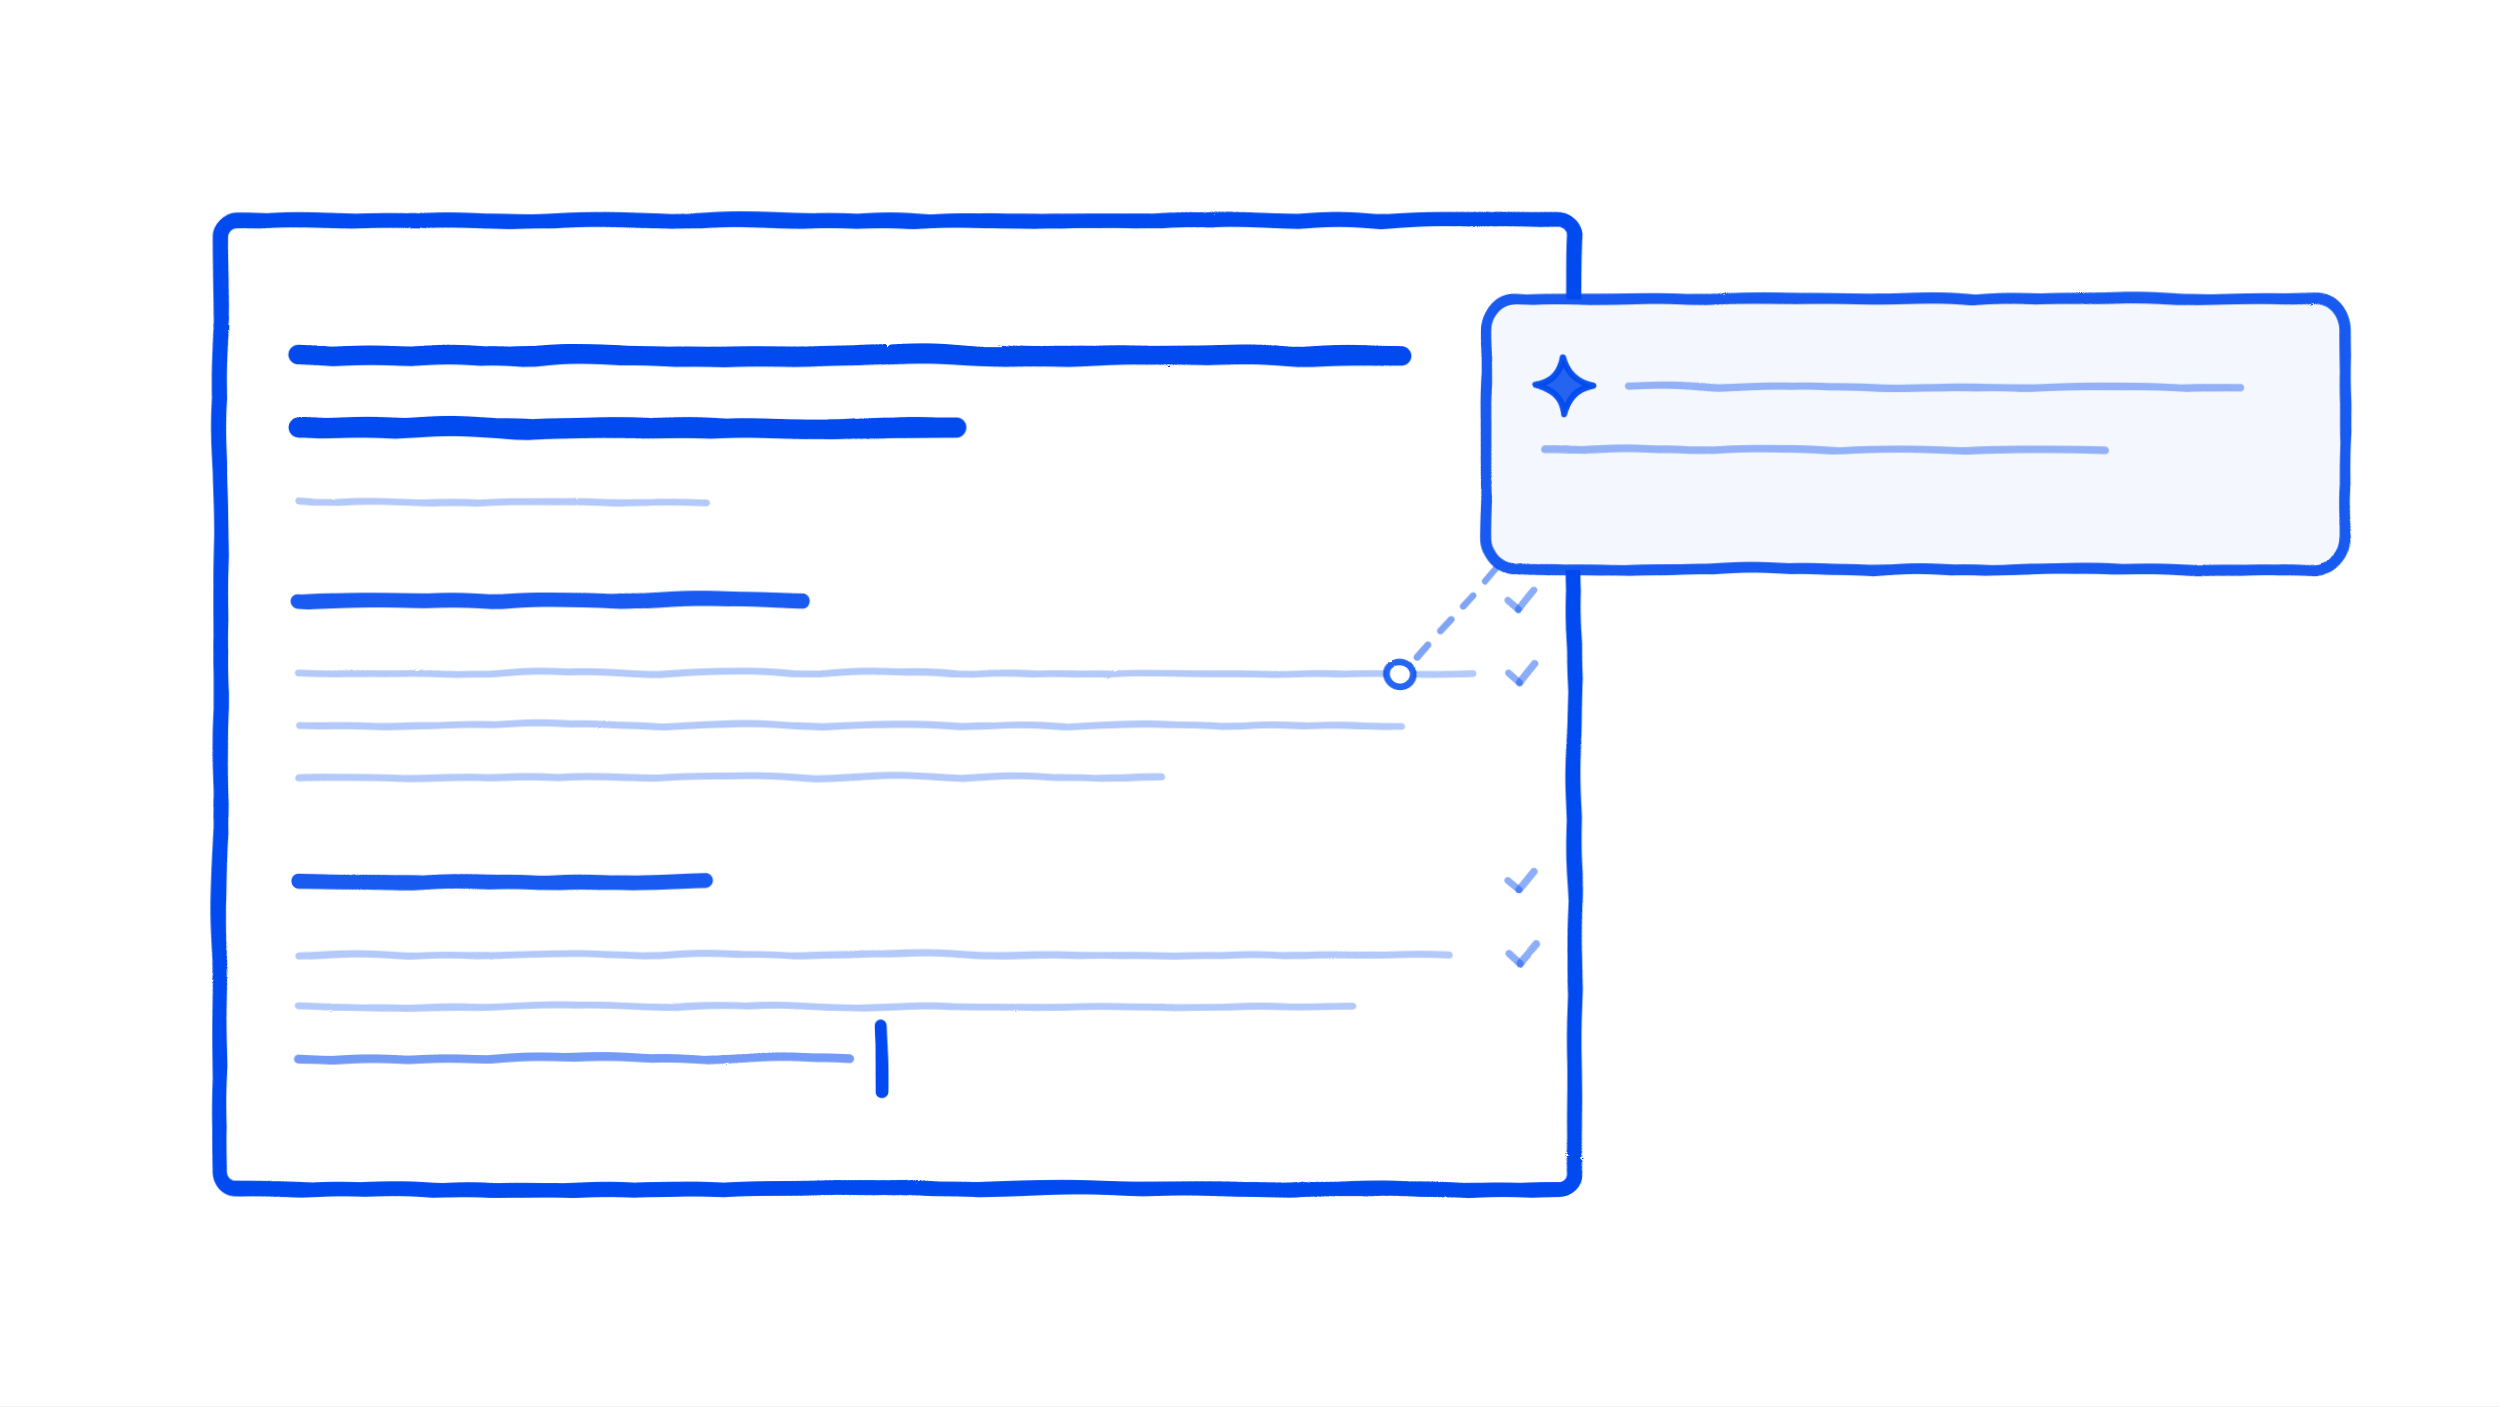
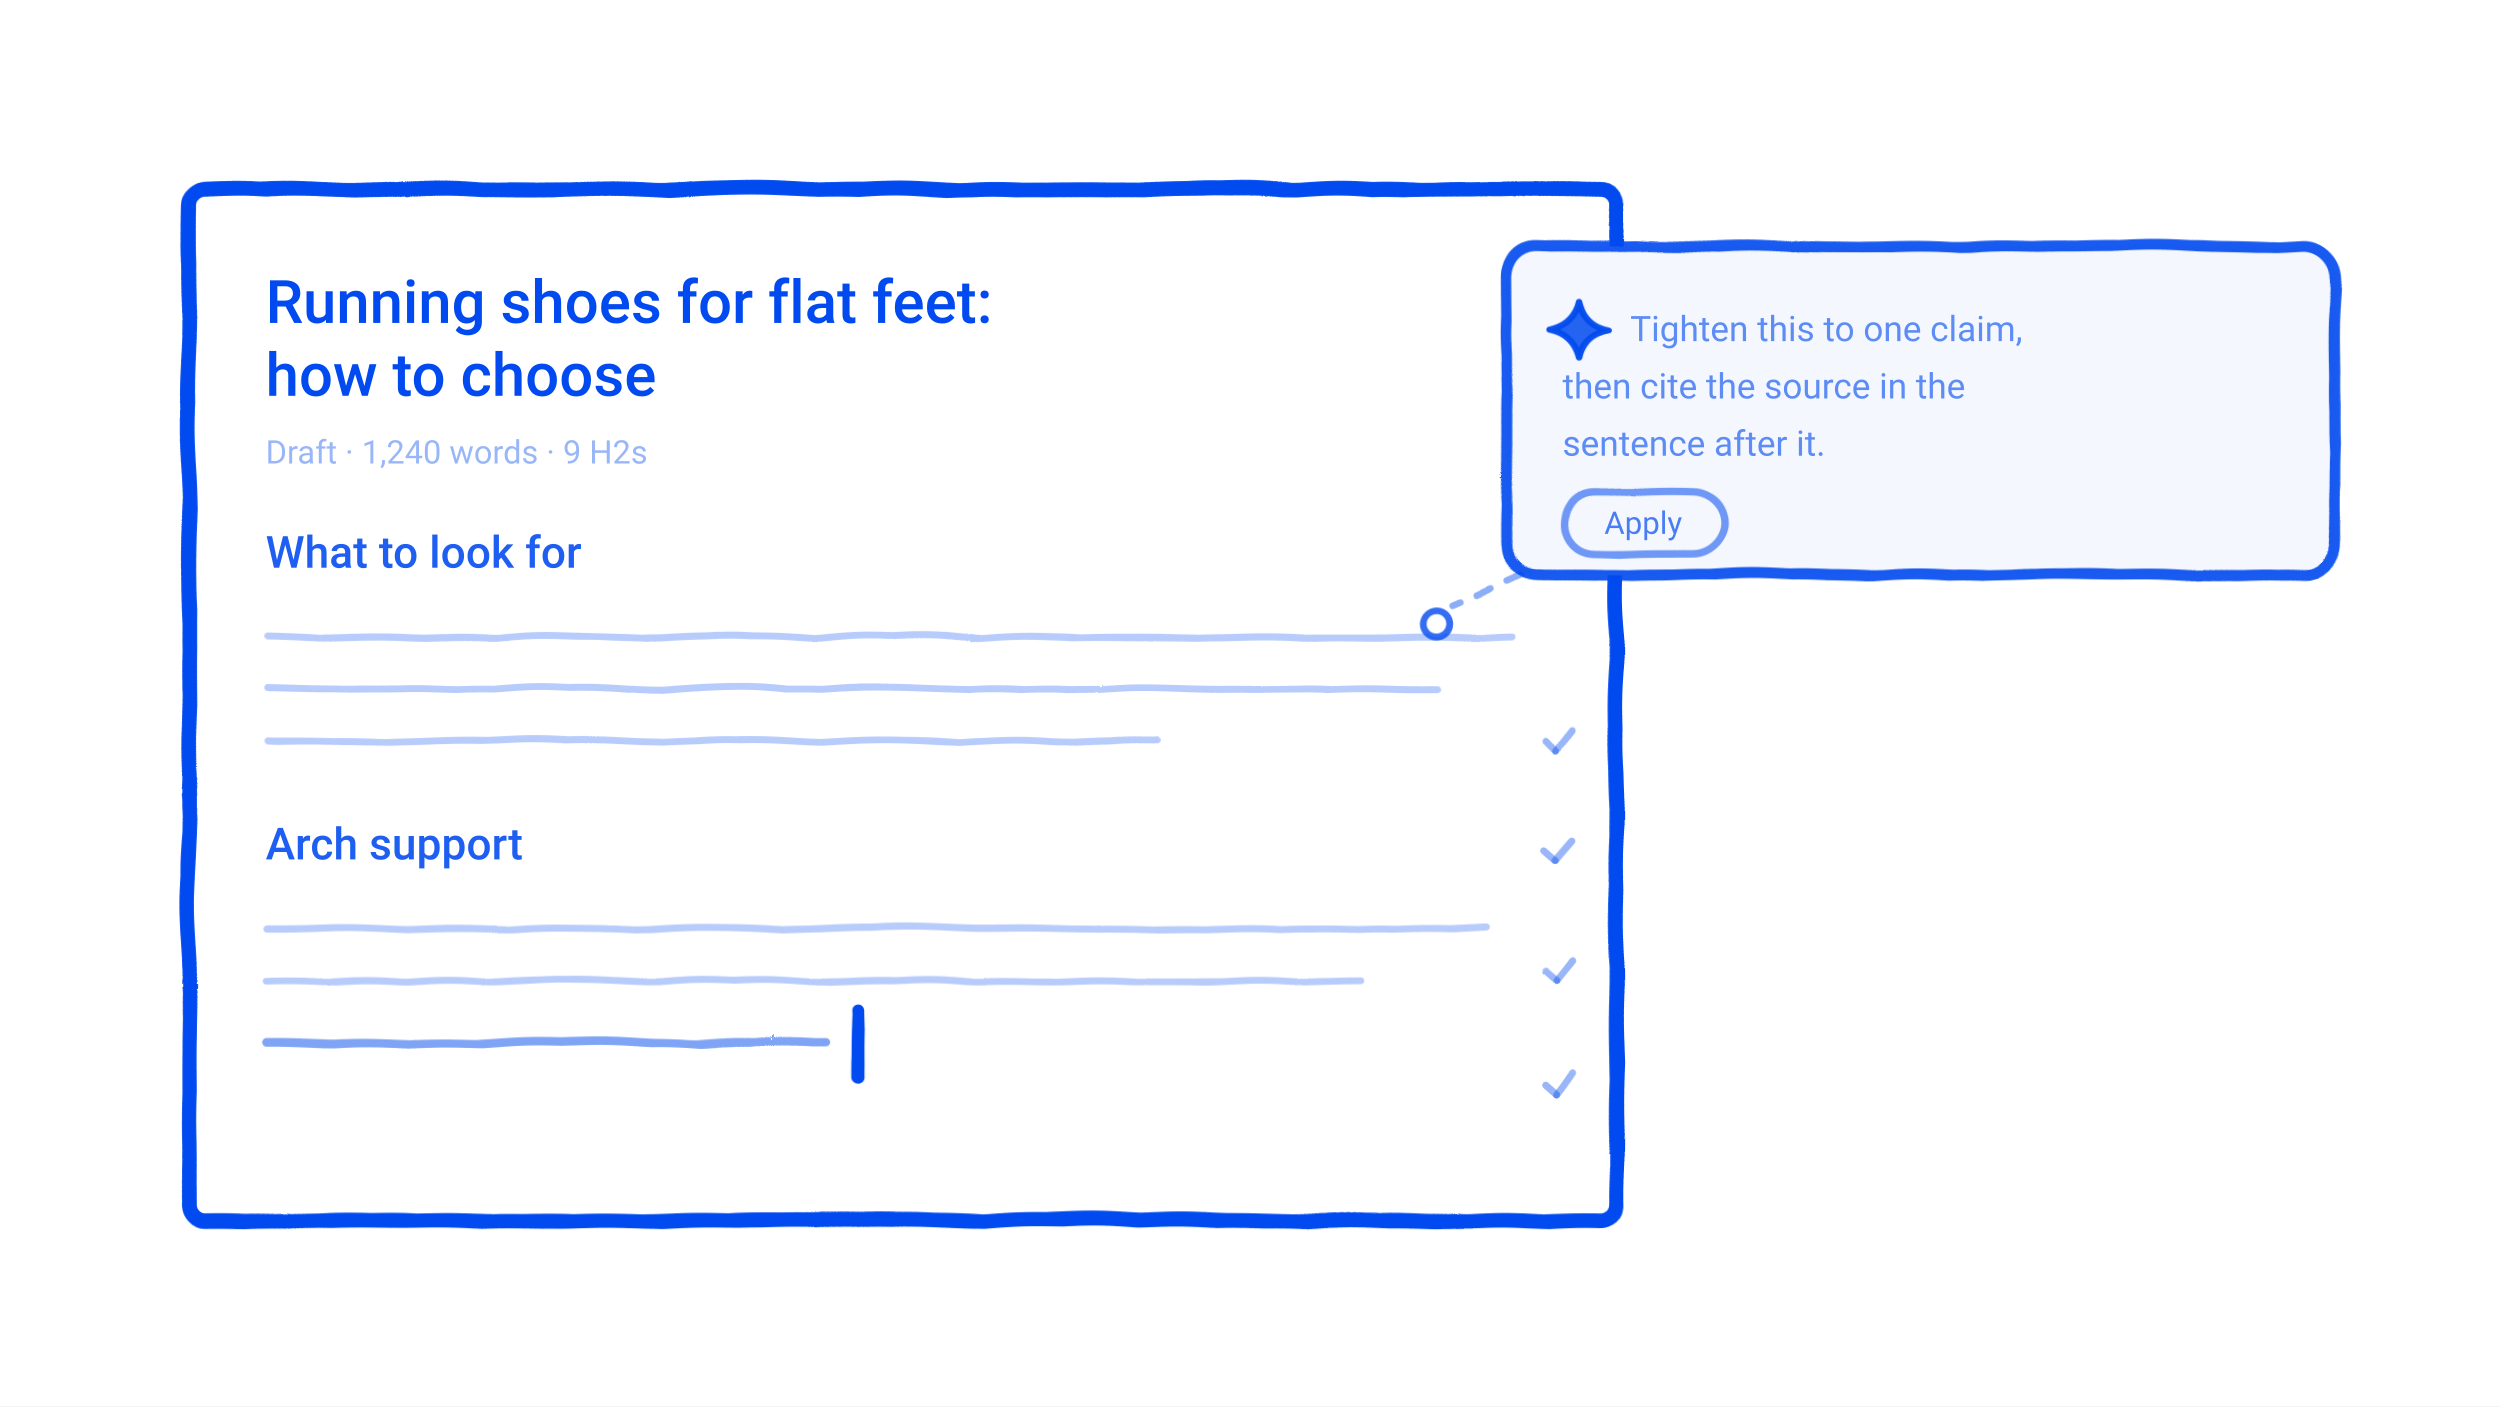
<svg xmlns="http://www.w3.org/2000/svg" viewBox="0 0 960 540" width="960" height="540" role="img" stroke-linejoin="round">
  <defs>
    <filter id="rough" x="-20%" y="-20%" width="140%" height="140%">
      <feTurbulence type="turbulence" baseFrequency="0.016" numOctaves="2" seed="7" result="n" />
      <feDisplacementMap in="SourceGraphic" in2="n" scale="2.4" xChannelSelector="R" yChannelSelector="G" />
    </filter>
  </defs>
  <rect width="960" height="540" fill="#FFFFFF" />
  <g filter="url(#rough)">
-     <rect x="84.0" y="84.0" width="520.0" height="372.0" rx="6" fill="none" stroke="#004AEF" stroke-opacity="1.00" stroke-width="5.7" />
-     <path d="M114.0,136.0 L537.2,136.0" fill="none" stroke="#004AEF" stroke-opacity="1.00" stroke-width="7.8" stroke-linecap="round" />
-     <path d="M114.0,164.0 L367.0,164.0" fill="none" stroke="#004AEF" stroke-opacity="1.00" stroke-width="7.8" stroke-linecap="round" />
-     <path d="M114.0,192.0 L270.4,192.0" fill="none" stroke="#004AEF" stroke-opacity="0.30" stroke-width="2.7" stroke-linecap="round" />
-     <path d="M114.0,230.0 L307.2,230.0" fill="none" stroke="#004AEF" stroke-opacity="0.90" stroke-width="5.7" stroke-linecap="round" />
-     <path d="M114.0,258.0 L564.8,258.0" fill="none" stroke="#004AEF" stroke-opacity="0.30" stroke-width="2.7" stroke-linecap="round" />
-     <path d="M114.0,278.0 L537.2,278.0" fill="none" stroke="#004AEF" stroke-opacity="0.30" stroke-width="2.7" stroke-linecap="round" />
-     <path d="M114.0,298.0 L445.2,298.0" fill="none" stroke="#004AEF" stroke-opacity="0.30" stroke-width="2.7" stroke-linecap="round" />
-     <path d="M114.0,338.0 L270.4,338.0" fill="none" stroke="#004AEF" stroke-opacity="0.90" stroke-width="5.7" stroke-linecap="round" />
-     <path d="M114.0,366.0 L555.6,366.0" fill="none" stroke="#004AEF" stroke-opacity="0.30" stroke-width="2.7" stroke-linecap="round" />
-     <path d="M114.0,386.0 L518.8,386.0" fill="none" stroke="#004AEF" stroke-opacity="0.30" stroke-width="2.7" stroke-linecap="round" />
-     <path d="M114.0,406.0 L325.6,406.0" fill="none" stroke="#004AEF" stroke-opacity="0.55" stroke-width="3.3" stroke-linecap="round" />
-     <path d="M337.6,393.0 L337.6,419.0" fill="none" stroke="#004AEF" stroke-opacity="1.00" stroke-width="4.8" stroke-linecap="round" />
-     <path d="M579.0,230.0 L583.0,233.6" fill="none" stroke="#004AEF" stroke-opacity="0.45" stroke-width="2.7" stroke-linecap="round" />
-     <path d="M583.0,233.6 L589.0,226.1" fill="none" stroke="#004AEF" stroke-opacity="0.45" stroke-width="2.7" stroke-linecap="round" />
-     <path d="M579.0,258.0 L583.0,261.6" fill="none" stroke="#004AEF" stroke-opacity="0.45" stroke-width="2.7" stroke-linecap="round" />
-     <path d="M583.0,261.6 L589.0,254.1" fill="none" stroke="#004AEF" stroke-opacity="0.45" stroke-width="2.7" stroke-linecap="round" />
-     <path d="M579.0,338.0 L583.0,341.6" fill="none" stroke="#004AEF" stroke-opacity="0.45" stroke-width="2.7" stroke-linecap="round" />
-     <path d="M583.0,341.6 L589.0,334.1" fill="none" stroke="#004AEF" stroke-opacity="0.45" stroke-width="2.7" stroke-linecap="round" />
-     <path d="M579.0,366.0 L583.0,369.6" fill="none" stroke="#004AEF" stroke-opacity="0.45" stroke-width="2.7" stroke-linecap="round" />
-     <path d="M583.0,369.6 L589.0,362.1" fill="none" stroke="#004AEF" stroke-opacity="0.45" stroke-width="2.7" stroke-linecap="round" />
-     <circle cx="537.2" cy="258.0" r="5.0" fill="#FFFFFF" stroke="#004AEF" stroke-opacity="0.85" stroke-width="2.55" />
-     <rect x="570.0" y="114.0" width="330" height="104" rx="12" fill="#FFFFFF" />
-     <rect x="570.0" y="114.0" width="330.0" height="104.0" rx="12" fill="#004AEF" fill-opacity="0.045" stroke="#004AEF" stroke-opacity="0.90" stroke-width="4.2" />
-     <path d="M600.0,137.0 Q601.9,146.1 611.0,148.0 Q601.9,149.9 600.0,159.0 Q598.1,149.9 589.0,148.0 Q598.1,146.1 600.0,137.0 Z" fill="#004AEF" fill-opacity="0.85" stroke="#004AEF" stroke-opacity="0.95" stroke-width="2.4" stroke-linejoin="round" />
-     <path d="M624.5,148.0 L860.4,148.0" fill="none" stroke="#004AEF" stroke-opacity="0.40" stroke-width="2.85" stroke-linecap="round" />
-     <path d="M593.1,172.0 L807.6,172.0" fill="none" stroke="#004AEF" stroke-opacity="0.40" stroke-width="2.85" stroke-linecap="round" />
-     <path d="M574.0,218.0 L543.2,252.0" fill="none" stroke="#004AEF" stroke-opacity="0.50" stroke-width="2.55" stroke-linecap="round" stroke-dasharray="6 7" />
+     <rect x="72.0" y="72.0" width="548.0" height="396.0" rx="6" fill="none" stroke="#004AEF" stroke-opacity="1.00" stroke-width="5.7" />
+     <path d="M102.0,244.0 L580.2,244.0" fill="none" stroke="#004AEF" stroke-opacity="0.28" stroke-width="2.7" stroke-linecap="round" />
+     <path d="M102.0,264.0 L551.0,264.0" fill="none" stroke="#004AEF" stroke-opacity="0.28" stroke-width="2.7" stroke-linecap="round" />
+     <path d="M102.0,284.0 L443.6,284.0" fill="none" stroke="#004AEF" stroke-opacity="0.28" stroke-width="2.7" stroke-linecap="round" />
+     <path d="M102.0,356.0 L570.5,356.0" fill="none" stroke="#004AEF" stroke-opacity="0.28" stroke-width="2.7" stroke-linecap="round" />
+     <path d="M102.0,376.0 L521.7,376.0" fill="none" stroke="#004AEF" stroke-opacity="0.28" stroke-width="2.7" stroke-linecap="round" />
+     <path d="M102.0,400.0 L316.7,400.0" fill="none" stroke="#004AEF" stroke-opacity="0.50" stroke-width="3.3" stroke-linecap="round" />
+     <path d="M328.7,387.0 L328.7,413.0" fill="none" stroke="#004AEF" stroke-opacity="1.00" stroke-width="4.8" stroke-linecap="round" />
+     <path d="M592.8,284.0 L597.0,287.7" fill="none" stroke="#004AEF" stroke-opacity="0.40" stroke-width="2.7" stroke-linecap="round" />
+     <path d="M597.0,287.7 L603.2,279.9" fill="none" stroke="#004AEF" stroke-opacity="0.40" stroke-width="2.7" stroke-linecap="round" />
+     <path d="M592.8,326.0 L597.0,329.7" fill="none" stroke="#004AEF" stroke-opacity="0.40" stroke-width="2.7" stroke-linecap="round" />
+     <path d="M597.0,329.7 L603.2,321.9" fill="none" stroke="#004AEF" stroke-opacity="0.40" stroke-width="2.7" stroke-linecap="round" />
+     <path d="M592.8,372.0 L597.0,375.7" fill="none" stroke="#004AEF" stroke-opacity="0.40" stroke-width="2.7" stroke-linecap="round" />
+     <path d="M597.0,375.7 L603.2,367.9" fill="none" stroke="#004AEF" stroke-opacity="0.40" stroke-width="2.7" stroke-linecap="round" />
+     <path d="M592.8,416.0 L597.0,419.7" fill="none" stroke="#004AEF" stroke-opacity="0.40" stroke-width="2.7" stroke-linecap="round" />
+     <path d="M597.0,419.7 L603.2,411.9" fill="none" stroke="#004AEF" stroke-opacity="0.40" stroke-width="2.7" stroke-linecap="round" />
+     <circle cx="551.0" cy="239.0" r="5.0" fill="#FFFFFF" stroke="#004AEF" stroke-opacity="0.80" stroke-width="2.55" />
+     <rect x="578.0" y="94.0" width="318.0" height="126.0" rx="12" fill="#FFFFFF" />
+     <rect x="578.0" y="94.0" width="318.0" height="126.0" rx="12" fill="#004AEF" fill-opacity="0.045" stroke="#004AEF" stroke-opacity="0.90" stroke-width="4.2" />
+     <path d="M606.0,115.0 Q607.9,124.1 617.0,126.0 Q607.9,127.9 606.0,137.0 Q604.1,127.9 595.0,126.0 Q604.1,124.1 606.0,115.0 Z" fill="#004AEF" fill-opacity="0.85" stroke="#004AEF" stroke-opacity="0.95" stroke-width="2.4" stroke-linejoin="round" />
+     <rect x="600.0" y="188.0" width="62.0" height="24.0" rx="12" fill="none" stroke="#004AEF" stroke-opacity="0.55" stroke-width="2.85" />
+     <path d="M584.0,220.0 L557.0,232.0" fill="none" stroke="#004AEF" stroke-opacity="0.45" stroke-width="2.55" stroke-linecap="round" stroke-dasharray="6 7" />
  </g>
+   <text x="102.0" y="124.0" font-family="system-ui, -apple-system, Segoe UI, Roboto, Helvetica, Arial, sans-serif" font-size="23" font-weight="500" fill="#004AEF" fill-opacity="1.00" text-anchor="start" xml:space="preserve">Running shoes for flat feet:</text>
+   <text x="102.0" y="152.0" font-family="system-ui, -apple-system, Segoe UI, Roboto, Helvetica, Arial, sans-serif" font-size="23" font-weight="500" fill="#004AEF" fill-opacity="1.00" text-anchor="start" xml:space="preserve">how to choose</text>
+   <text x="102.0" y="178.0" font-family="system-ui, -apple-system, Segoe UI, Roboto, Helvetica, Arial, sans-serif" font-size="12.5" font-weight="400" fill="#004AEF" fill-opacity="0.40" text-anchor="start" xml:space="preserve">Draft · 1,240 words · 9 H2s</text>
+   <text x="102.0" y="218.0" font-family="system-ui, -apple-system, Segoe UI, Roboto, Helvetica, Arial, sans-serif" font-size="17" font-weight="500" fill="#004AEF" fill-opacity="0.88" text-anchor="start" xml:space="preserve">What to look for</text>
+   <text x="102.0" y="330.0" font-family="system-ui, -apple-system, Segoe UI, Roboto, Helvetica, Arial, sans-serif" font-size="17" font-weight="500" fill="#004AEF" fill-opacity="0.88" text-anchor="start" xml:space="preserve">Arch support</text>
+   <text x="626.0" y="131.0" font-family="system-ui, -apple-system, Segoe UI, Roboto, Helvetica, Arial, sans-serif" font-size="13.5" font-weight="400" fill="#004AEF" fill-opacity="0.62" text-anchor="start" xml:space="preserve">Tighten this to one claim,</text>
+   <text x="600.0" y="153.0" font-family="system-ui, -apple-system, Segoe UI, Roboto, Helvetica, Arial, sans-serif" font-size="13.5" font-weight="400" fill="#004AEF" fill-opacity="0.62" text-anchor="start" xml:space="preserve">then cite the source in the</text>
+   <text x="600.0" y="175.0" font-family="system-ui, -apple-system, Segoe UI, Roboto, Helvetica, Arial, sans-serif" font-size="13.5" font-weight="400" fill="#004AEF" fill-opacity="0.62" text-anchor="start" xml:space="preserve">sentence after it.</text>
+   <text x="631.0" y="205.0" font-family="system-ui, -apple-system, Segoe UI, Roboto, Helvetica, Arial, sans-serif" font-size="12" font-weight="400" fill="#004AEF" fill-opacity="0.70" text-anchor="middle" xml:space="preserve">Apply</text>
</svg>
